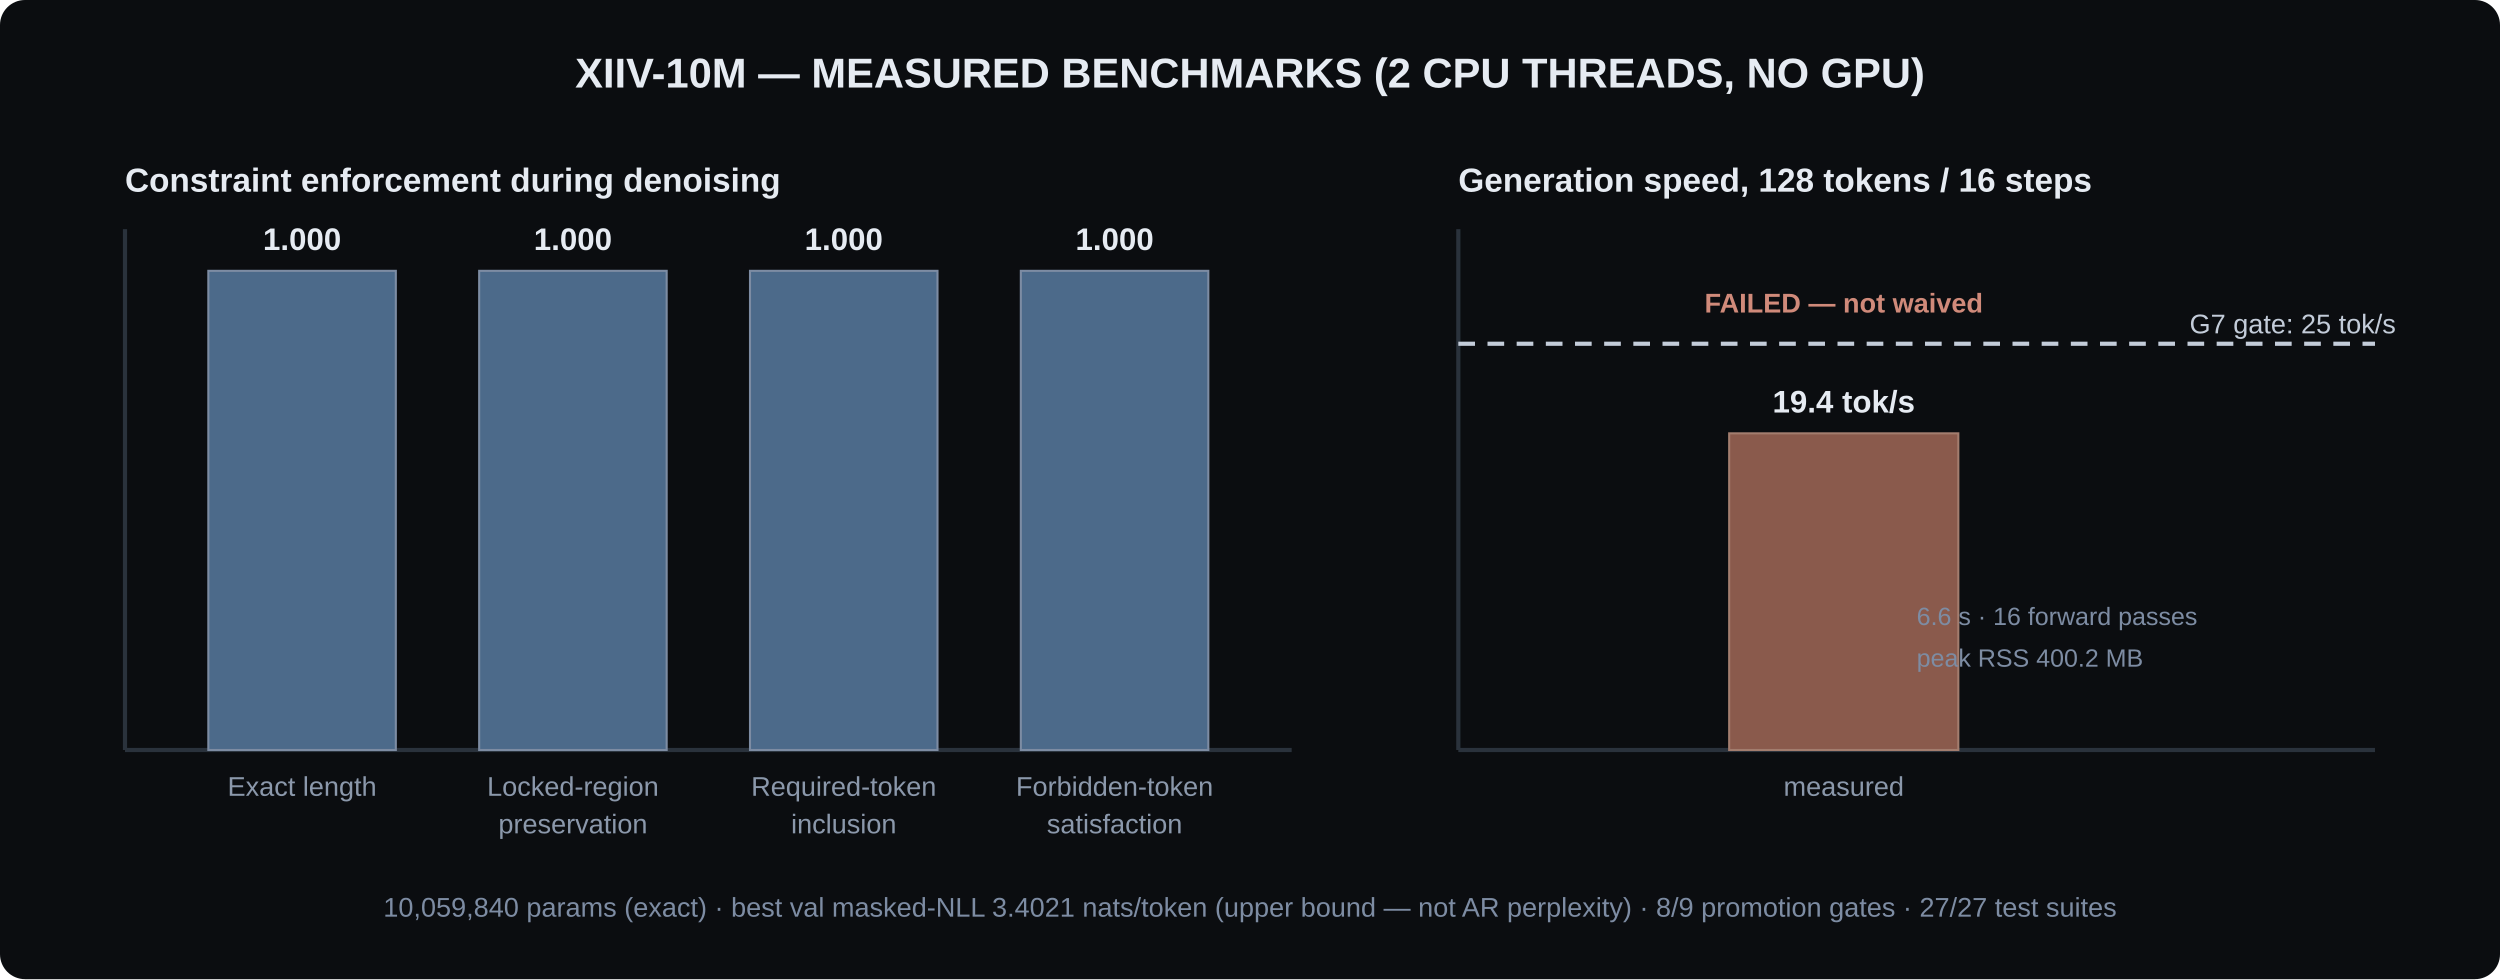
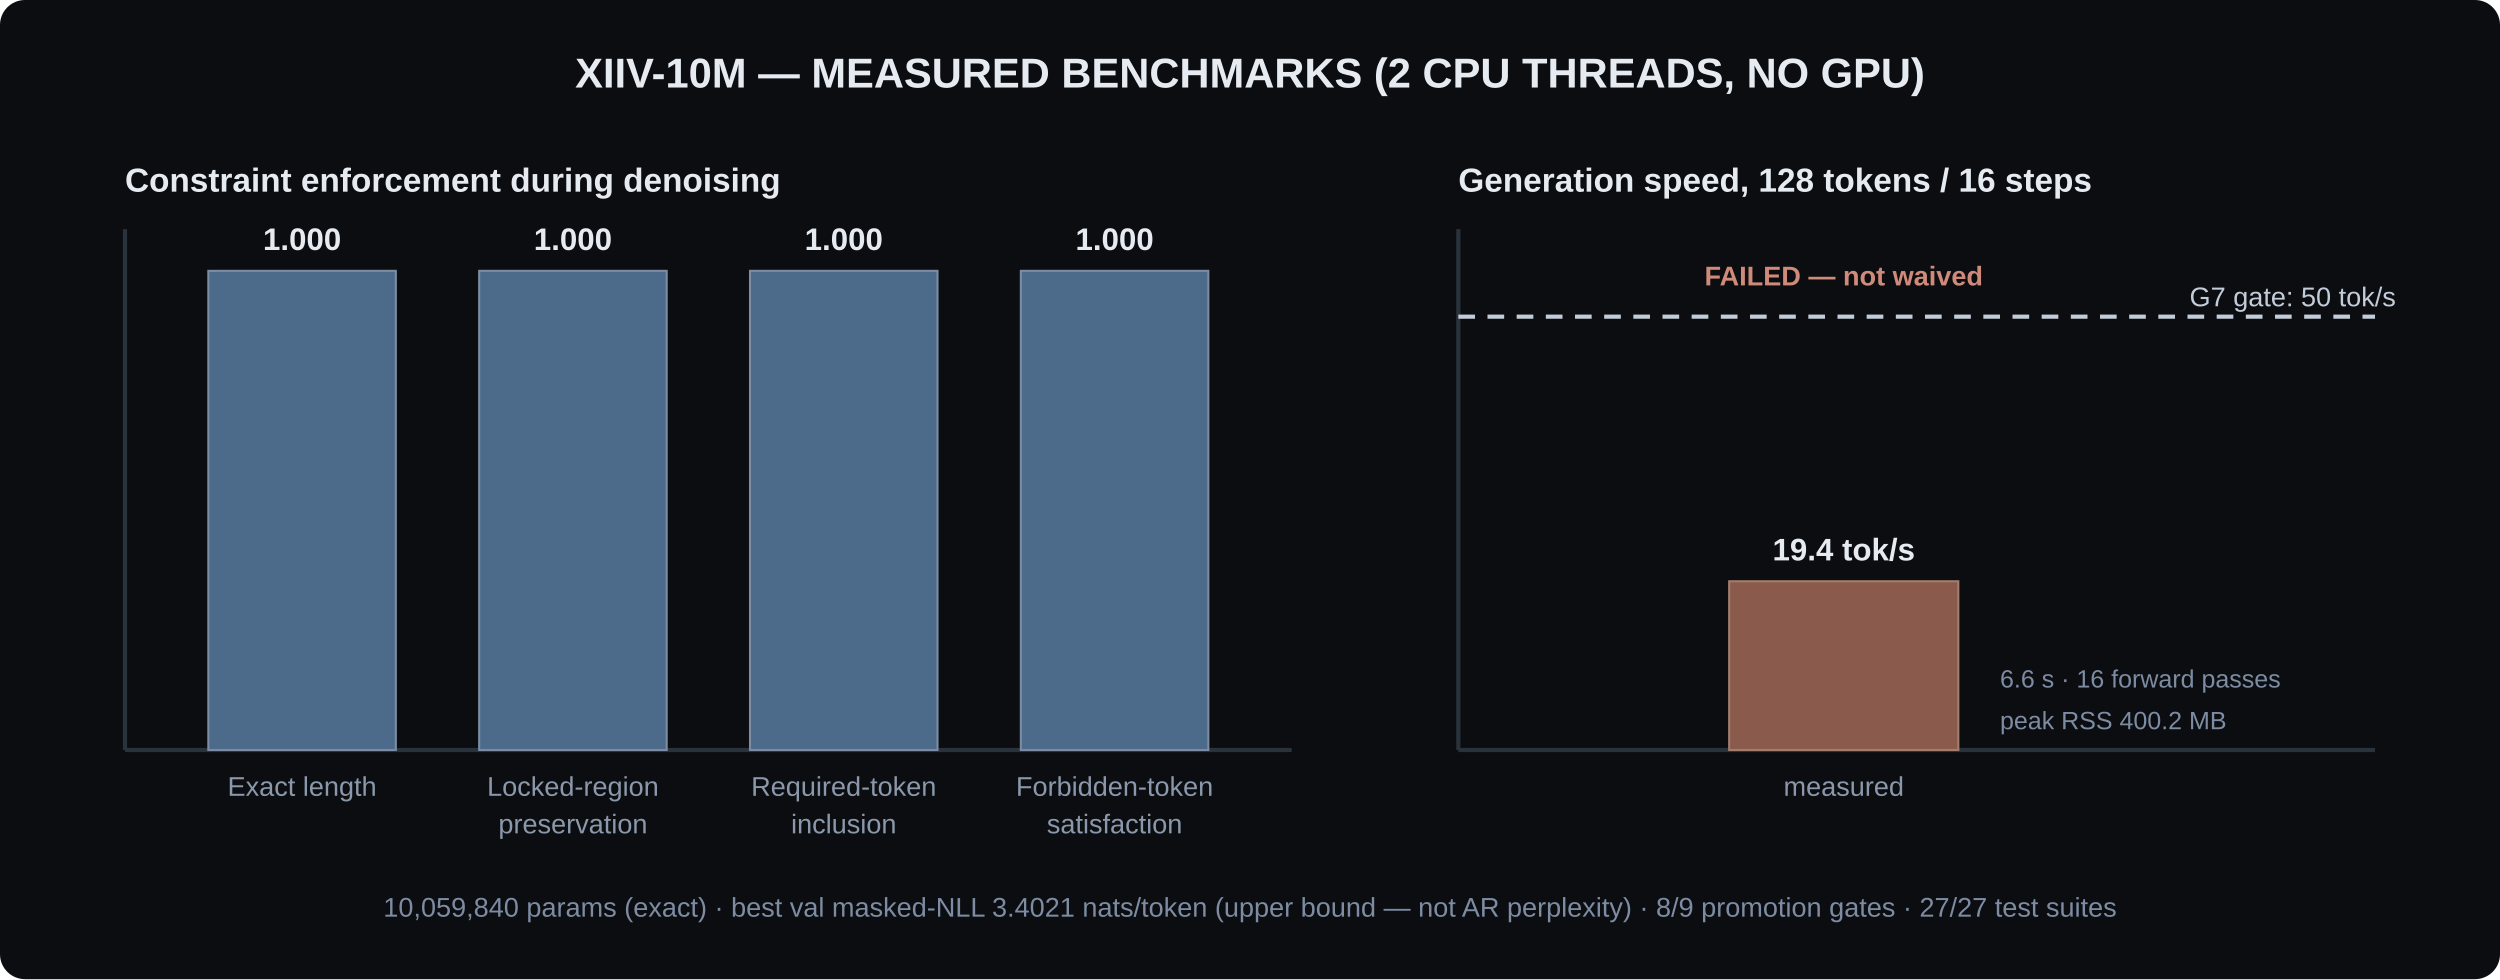
<svg xmlns="http://www.w3.org/2000/svg" width="1200" height="470" viewBox="0 0 1200 470" role="img" aria-label="XIIV-10M measured benchmarks">
  <rect width="1200" height="470" fill="#0b0d10" rx="12" />
  <text x="600" y="42" text-anchor="middle" font-family="'Segoe UI', 'Helvetica Neue', Arial, sans-serif" font-size="20" font-weight="700" fill="#e6ebf2">XIIV-10M — MEASURED BENCHMARKS (2 CPU THREADS, NO GPU)</text>
  <text x="60" y="92" font-family="'Segoe UI', Arial, sans-serif" font-size="16" font-weight="600" fill="#e6ebf2">Constraint enforcement during denoising</text>
  <g font-family="'Segoe UI', Arial, sans-serif">
    <line x1="60" y1="360" x2="620" y2="360" stroke="#2a323c" stroke-width="2" />
    <line x1="60" y1="110" x2="60" y2="360" stroke="#2a323c" stroke-width="2" />
    <g>
      <rect x="100" y="130" width="90" height="230" fill="#4c6a8a" stroke="#7d8ca3" />
      <text x="145" y="120" text-anchor="middle" font-size="15" font-weight="700" fill="#e6ebf2">1.000</text>
      <text x="145" y="382" text-anchor="middle" font-size="13" fill="#8b98ab">Exact length</text>
      <rect x="230" y="130" width="90" height="230" fill="#4c6a8a" stroke="#7d8ca3" />
      <text x="275" y="120" text-anchor="middle" font-size="15" font-weight="700" fill="#e6ebf2">1.000</text>
      <text x="275" y="382" text-anchor="middle" font-size="13" fill="#8b98ab">Locked-region</text>
      <text x="275" y="400" text-anchor="middle" font-size="13" fill="#8b98ab">preservation</text>
      <rect x="360" y="130" width="90" height="230" fill="#4c6a8a" stroke="#7d8ca3" />
      <text x="405" y="120" text-anchor="middle" font-size="15" font-weight="700" fill="#e6ebf2">1.000</text>
      <text x="405" y="382" text-anchor="middle" font-size="13" fill="#8b98ab">Required-token</text>
      <text x="405" y="400" text-anchor="middle" font-size="13" fill="#8b98ab">inclusion</text>
      <rect x="490" y="130" width="90" height="230" fill="#4c6a8a" stroke="#7d8ca3" />
      <text x="535" y="120" text-anchor="middle" font-size="15" font-weight="700" fill="#e6ebf2">1.000</text>
      <text x="535" y="382" text-anchor="middle" font-size="13" fill="#8b98ab">Forbidden-token</text>
      <text x="535" y="400" text-anchor="middle" font-size="13" fill="#8b98ab">satisfaction</text>
    </g>
  </g>
  <text x="700" y="92" font-family="'Segoe UI', Arial, sans-serif" font-size="16" font-weight="600" fill="#e6ebf2">Generation speed, 128 tokens / 16 steps</text>
  <g font-family="'Segoe UI', Arial, sans-serif">
    <line x1="700" y1="360" x2="1140" y2="360" stroke="#2a323c" stroke-width="2" />
    <line x1="700" y1="110" x2="700" y2="360" stroke="#2a323c" stroke-width="2" />
-     <rect x="830" y="208" width="110" height="152" fill="#8a5a4c" stroke="#a37d6e" />
-     <text x="885" y="198" text-anchor="middle" font-size="15" font-weight="700" fill="#e6ebf2">19.4 tok/s</text>
+     <rect x="830" y="279" width="110" height="81" fill="#8a5a4c" stroke="#a37d6e" />
+     <text x="885" y="269" text-anchor="middle" font-size="15" font-weight="700" fill="#e6ebf2">19.4 tok/s</text>
    <text x="885" y="382" text-anchor="middle" font-size="13" fill="#8b98ab">measured</text>
-     <line x1="700" y1="165" x2="1140" y2="165" stroke="#c3ccd9" stroke-width="2" stroke-dasharray="8,6" />
-     <text x="1150" y="160" text-anchor="end" font-size="13" fill="#c3ccd9">G7 gate: 25 tok/s</text>
-     <text x="885" y="150" text-anchor="middle" font-size="13" font-weight="600" fill="#d08a7a">FAILED — not waived</text>
-     <text x="920" y="300" font-size="12" fill="#7d8ca3">6.6 s · 16 forward passes</text>
-     <text x="920" y="320" font-size="12" fill="#7d8ca3">peak RSS 400.2 MB</text>
+     <line x1="700" y1="152" x2="1140" y2="152" stroke="#c3ccd9" stroke-width="2" stroke-dasharray="8,6" />
+     <text x="1150" y="147" text-anchor="end" font-size="13" fill="#c3ccd9">G7 gate: 50 tok/s</text>
+     <text x="885" y="137" text-anchor="middle" font-size="13" font-weight="600" fill="#d08a7a">FAILED — not waived</text>
+     <text x="960" y="330" font-size="12" fill="#7d8ca3">6.6 s · 16 forward passes</text>
+     <text x="960" y="350" font-size="12" fill="#7d8ca3">peak RSS 400.2 MB</text>
  </g>
  <text x="600" y="440" text-anchor="middle" font-family="'Segoe UI', Arial, sans-serif" font-size="13" fill="#7d8ca3">10,059,840 params (exact) · best val masked-NLL 3.4021 nats/token (upper bound — not AR perplexity) · 8/9 promotion gates · 27/27 test suites</text>
</svg>
